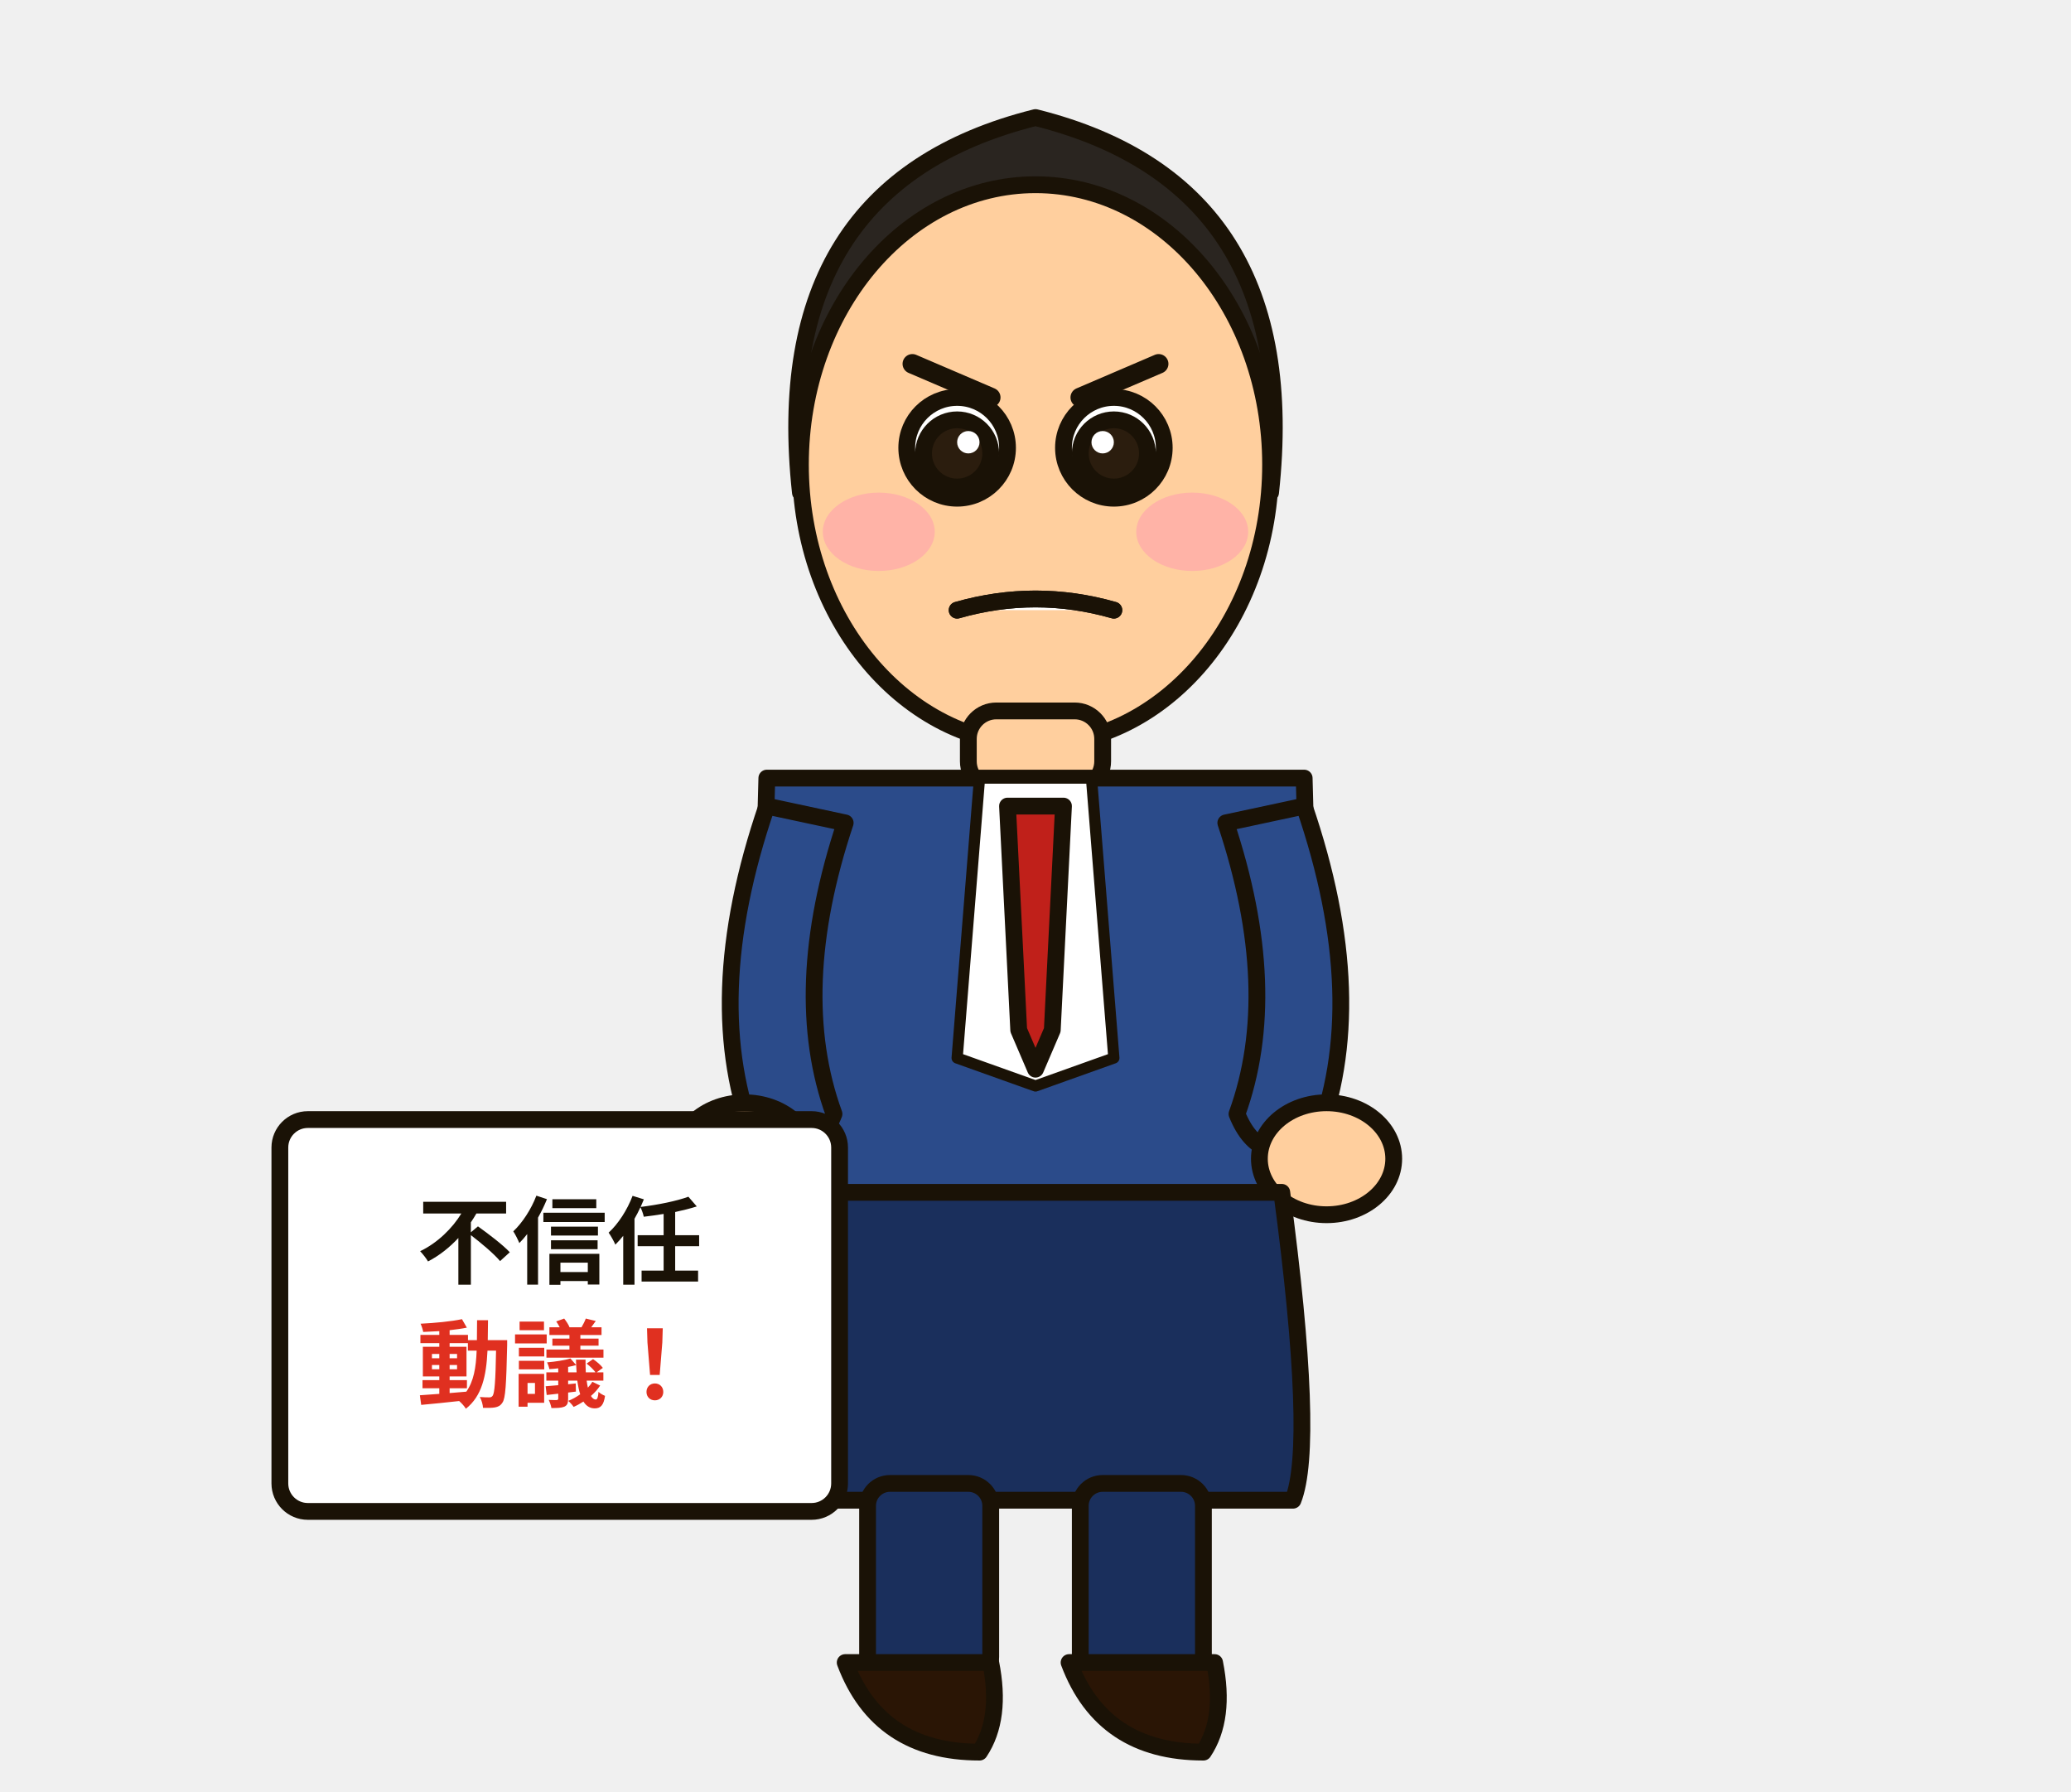
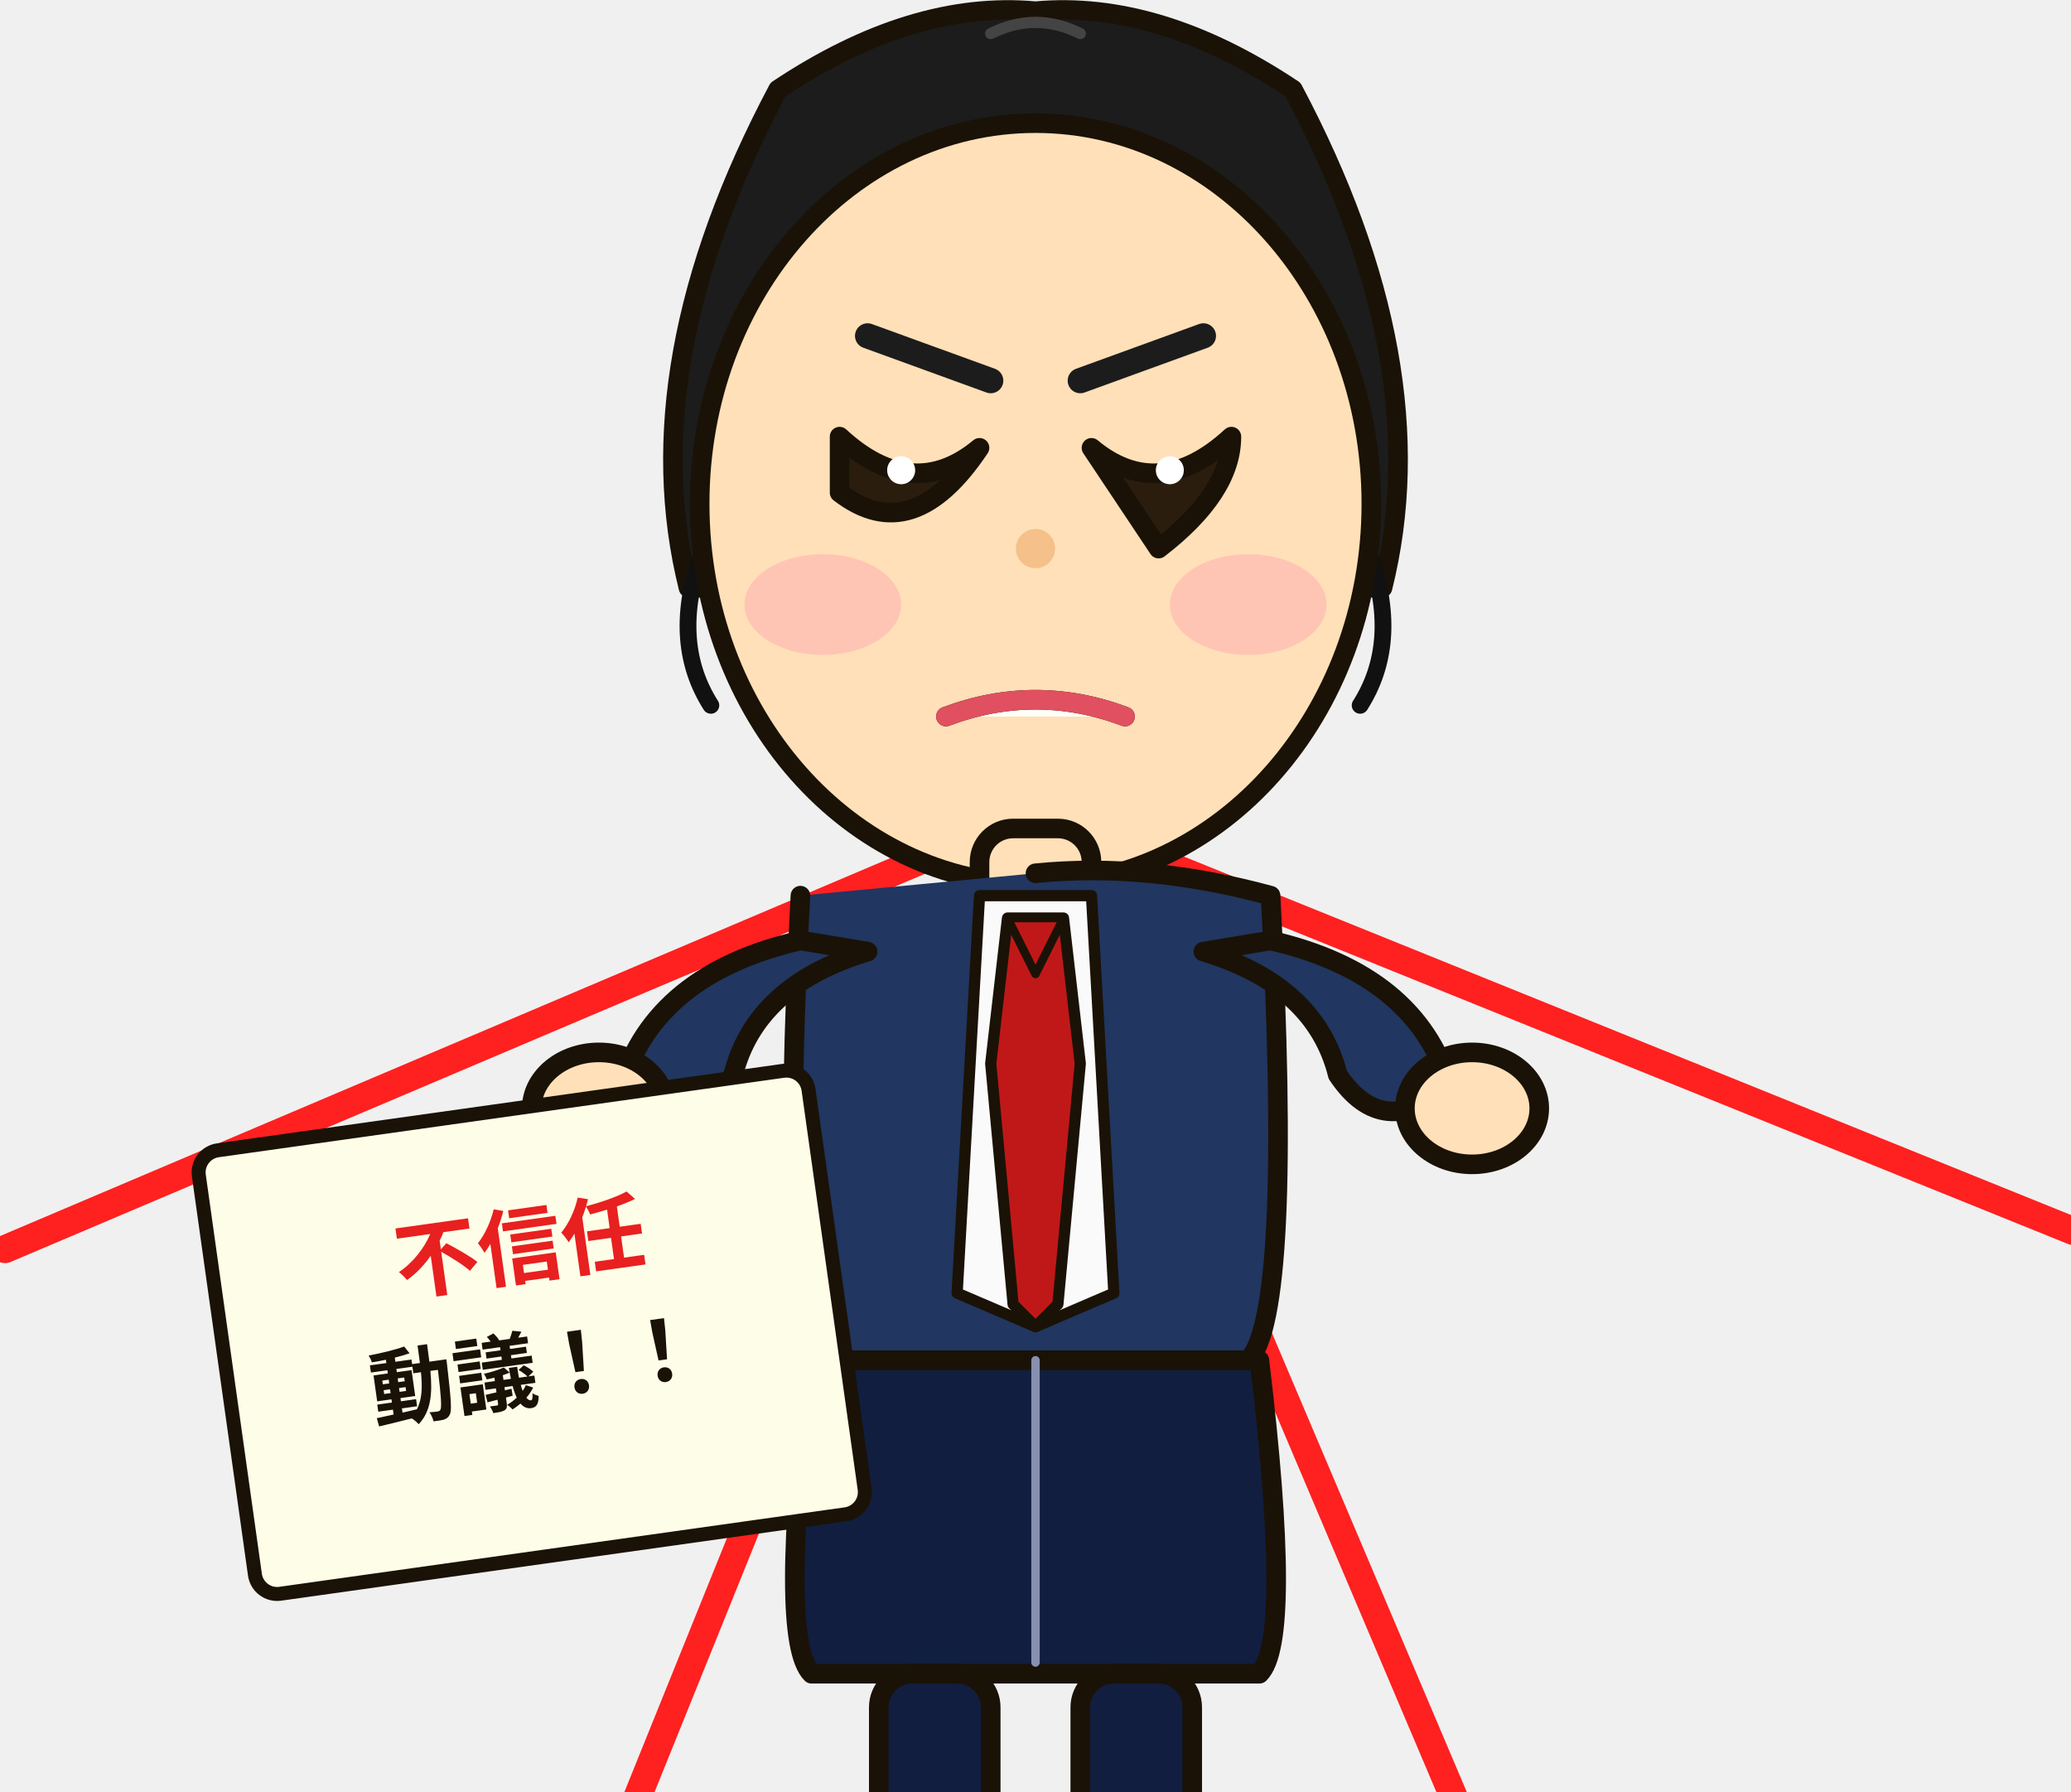
<svg xmlns="http://www.w3.org/2000/svg" width="370" height="320" viewBox="0 0 370 320">
-   <defs>
-     <filter id="shadow" x="-10%" y="-10%" width="120%" height="120%">
-       <feDropShadow dx="2" dy="3" stdDeviation="2" flood-color="#00000030" />
-     </filter>
-   </defs>
-   <ellipse cx="185" cy="75" rx="44" ry="48" fill="#2A2520" stroke="#1A1206" stroke-width="0" />
-   <path d="M 143,88 Q 137,33 185,21 Q 233,33 227,88 Z" fill="#2A2520" stroke="#1A1206" stroke-width="3" stroke-linejoin="round" stroke-linecap="round" />
-   <ellipse cx="185" cy="83" rx="42" ry="50" fill="#FFCF9E" stroke="#1A1206" stroke-width="3" />
-   <ellipse cx="157" cy="95" rx="10" ry="7" fill="#FFB3A7" stroke="none" stroke-width="0" />
-   <ellipse cx="213" cy="95" rx="10" ry="7" fill="#FFB3A7" stroke="none" stroke-width="0" />
-   <path d="M 163,65 L 177,71" fill="none" stroke="#1A1206" stroke-width="3.5" stroke-linejoin="round" stroke-linecap="round" />
-   <path d="M 207,65 L 193,71" fill="none" stroke="#1A1206" stroke-width="3.5" stroke-linejoin="round" stroke-linecap="round" />
-   <circle cx="171" cy="80" r="9" fill="#FFFFFF" stroke="#1A1206" stroke-width="3" />
-   <circle cx="199" cy="80" r="9" fill="#FFFFFF" stroke="#1A1206" stroke-width="3" />
-   <circle cx="171" cy="81" r="6" fill="#2B1D0E" stroke="#1A1206" stroke-width="3" />
-   <circle cx="199" cy="81" r="6" fill="#2B1D0E" stroke="#1A1206" stroke-width="3" />
-   <circle cx="173" cy="79" r="2" fill="#FFFFFF" stroke="none" stroke-width="3" />
-   <circle cx="197" cy="79" r="2" fill="#FFFFFF" stroke="none" stroke-width="3" />
-   <path d="M 171,109 Q 185,105 199,109" fill="#FFFFFF" stroke="#1A1206" stroke-width="3" stroke-linejoin="round" stroke-linecap="round" />
-   <path d="M 171,109 Q 185,105 199,109" fill="none" stroke="#1A1206" stroke-width="3" stroke-linejoin="round" stroke-linecap="round" />
-   <rect x="173" y="127" width="24" height="14" rx="5" fill="#FFCF9E" stroke="#1A1206" stroke-width="3" />
-   <path d="M 137,139 Q 135,204 143,214 L 227,214 Q 235,204 233,139 Z" fill="#2B4B8A" stroke="#1A1206" stroke-width="3" stroke-linejoin="round" stroke-linecap="round" />
-   <path d="M 175,139 L 171,189 L 185,194 L 199,189 L 195,139 Z" fill="#FFFFFF" stroke="#1A1206" stroke-width="2" stroke-linejoin="round" stroke-linecap="round" />
-   <path d="M 180,144 L 190,144 L 188,184 L 185,191 L 182,184 Z" fill="#C0201A" stroke="#1A1206" stroke-width="3" stroke-linejoin="round" stroke-linecap="round" />
-   <path d="M 137,144 Q 125,179 135,204 Q 145,209 149,199 Q 141,177 151,147 Z" fill="#2B4B8A" stroke="#1A1206" stroke-width="3" stroke-linejoin="round" stroke-linecap="round" />
-   <ellipse cx="133" cy="207" rx="12" ry="10" fill="#FFCF9E" stroke="#1A1206" stroke-width="3" />
-   <path d="M 233,144 Q 245,179 235,204 Q 225,209 221,199 Q 229,177 219,147 Z" fill="#2B4B8A" stroke="#1A1206" stroke-width="3" stroke-linejoin="round" stroke-linecap="round" />
-   <ellipse cx="237" cy="207" rx="12" ry="10" fill="#FFCF9E" stroke="#1A1206" stroke-width="3" />
-   <path d="M 141,213 Q 135,258 139,268 L 231,268 Q 235,258 229,213 Z" fill="#1A2F5C" stroke="#1A1206" stroke-width="3" stroke-linejoin="round" stroke-linecap="round" />
-   <rect x="155" y="265" width="22" height="35" rx="4" fill="#1A2F5C" stroke="#1A1206" stroke-width="3" />
-   <rect x="193" y="265" width="22" height="35" rx="4" fill="#1A2F5C" stroke="#1A1206" stroke-width="3" />
-   <path d="M 151,297 Q 157,313 175,313 Q 179,307 177,297 Z" fill="#2A1505" stroke="#1A1206" stroke-width="3" stroke-linejoin="round" stroke-linecap="round" />
-   <path d="M 191,297 Q 197,313 215,313 Q 219,307 217,297 Z" fill="#2A1505" stroke="#1A1206" stroke-width="3" stroke-linejoin="round" stroke-linecap="round" />
-   <rect x="50" y="200" width="100" height="70" rx="5" fill="#FFFFFF" stroke="#1A1206" stroke-width="3" />
-   <text x="100" y="228" font-size="17" font-weight="bold" font-family="sans-serif" fill="#1A1206" text-anchor="middle">不信任</text>
-   <text x="100" y="250" font-size="17" font-weight="bold" font-family="sans-serif" fill="#E03020" text-anchor="middle">動議！</text>
+   <line x1="185" y1="145" x2="370.437" y2="219.921" stroke="#FF2020" stroke-width="5" stroke-linecap="round" />
+   <line x1="185" y1="145" x2="263.146" y2="329.101" stroke="#FF2020" stroke-width="5" stroke-linecap="round" />
+   <line x1="185" y1="145" x2="110.079" y2="330.437" stroke="#FF2020" stroke-width="5" stroke-linecap="round" />
+   <line x1="185" y1="145" x2="0.899" y2="223.146" stroke="#FF2020" stroke-width="5" stroke-linecap="round" />
+   <path d="M 123,105 Q 113,65 139,16 Q 163,0 185,2 Q 207,0 231,16 Q 257,65 247,105 Z" fill="#1C1C1C" stroke="#1A1206" stroke-width="3.5" stroke-linecap="round" stroke-linejoin="round" />
+   <path d="M 177,6 Q 185,2 193,6" fill="none" stroke="#444" stroke-width="2" stroke-linecap="round" stroke-linejoin="round" />
+   <path d="M 125,100 Q 120,115 127,126" fill="none" stroke="#111" stroke-width="3" stroke-linecap="round" stroke-linejoin="round" />
+   <path d="M 245,100 Q 250,115 243,126" fill="none" stroke="#111" stroke-width="3" stroke-linecap="round" stroke-linejoin="round" />
+   <ellipse cx="185" cy="90" rx="60" ry="68" fill="#FFE0B8" stroke="#1A1206" stroke-width="3.5" />
+   <ellipse cx="147" cy="108" rx="14" ry="9" fill="#FFAAB0" stroke="none" stroke-width="0" opacity="0.5" />
+   <ellipse cx="223" cy="108" rx="14" ry="9" fill="#FFAAB0" stroke="none" stroke-width="0" opacity="0.5" />
+   <path d="M 155,60 L 177,68" fill="none" stroke="#1C1C1C" stroke-width="4.5" stroke-linecap="round" stroke-linejoin="round" />
+   <path d="M 215,60 L 193,68" fill="none" stroke="#1C1C1C" stroke-width="4.5" stroke-linecap="round" stroke-linejoin="round" />
+   <path d="M 150,78 Q 163,90 175,80 Q 163,98 150,88 Z" fill="#2B1D0E" stroke="#1A1206" stroke-width="3.5" stroke-linecap="round" stroke-linejoin="round" />
+   <path d="M 195,80 Q 207,90 220,78 Q 220,88 207,98 Z" fill="#2B1D0E" stroke="#1A1206" stroke-width="3.5" stroke-linecap="round" stroke-linejoin="round" />
+   <circle cx="161" cy="84" r="2.5" fill="#FFFFFF" stroke="none" stroke-width="3.5" />
+   <circle cx="209" cy="84" r="2.5" fill="#FFFFFF" stroke="none" stroke-width="3.5" />
+   <circle cx="185" cy="98" r="3.5" fill="#F5C08A" stroke="none" stroke-width="3.5" />
+   <path d="M 169,128 Q 185,122 201,128" fill="#FFFEF8" stroke="#1A1206" stroke-width="3.5" stroke-linecap="round" stroke-linejoin="round" />
+   <path d="M 169,128 Q 185,122 201,128" fill="none" stroke="#E05060" stroke-width="3.5" stroke-linecap="round" stroke-linejoin="round" />
+   <rect x="175" y="148" width="20" height="18" rx="6" fill="#FFE0B8" stroke="#1A1206" stroke-width="3.5" />
+   <path d="M 143,160 Q 139,235 147,243 L 223,243 Q 231,235 227,160 Q 205,154 185,156 Q 165,154 Z" fill="#213660" stroke="#1A1206" stroke-width="3.5" stroke-linecap="round" stroke-linejoin="round" />
+   <path d="M 175,160 L 171,231 L 185,237 L 199,231 L 195,160 Z" fill="#FAFAFA" stroke="#1A1206" stroke-width="2" stroke-linecap="round" stroke-linejoin="round" />
+   <path d="M 180,164 L 190,164 L 193,190 L 189,233 L 185,237 L 181,233 L 177,190 Z" fill="#C01818" stroke="#1A1206" stroke-width="2" stroke-linecap="round" stroke-linejoin="round" />
+   <path d="M 180,164 L 190,164 L 185,174 Z" fill="#C01818" stroke="#1A1206" stroke-width="1.5" stroke-linecap="round" stroke-linejoin="round" />
+   <path d="M 143,168 Q 117,174 111,194 Q 123,204 131,192 Q 135,176 155,170 Z" fill="#213660" stroke="#1A1206" stroke-width="3.5" stroke-linecap="round" stroke-linejoin="round" />
+   <ellipse cx="107" cy="198" rx="12" ry="10" fill="#FFE0B8" stroke="#1A1206" stroke-width="3.5" />
+   <path d="M 227,168 Q 253,174 259,194 Q 247,204 239,192 Q 235,176 215,170 Z" fill="#213660" stroke="#1A1206" stroke-width="3.5" stroke-linecap="round" stroke-linejoin="round" />
+   <ellipse cx="263" cy="198" rx="12" ry="10" fill="#FFE0B8" stroke="#1A1206" stroke-width="3.5" />
+   <path d="M 145,243 Q 139,293 145,299 L 225,299 Q 231,293 225,243 Z" fill="#111E40" stroke="#1A1206" stroke-width="3.5" stroke-linecap="round" stroke-linejoin="round" />
+   <line x1="185" y1="243" x2="185" y2="297" stroke="#8890B0" stroke-width="1.5" stroke-linecap="round" />
+   <rect x="157" y="299" width="20" height="38" rx="6" fill="#111E40" stroke="#1A1206" stroke-width="3.5" />
+   <rect x="193" y="299" width="20" height="38" rx="6" fill="#111E40" stroke="#1A1206" stroke-width="3.5" />
+   <path d="M 153,337 Q 157,353 177,353 Q 183,347 179,337 Z" fill="#221408" stroke="#1A1206" stroke-width="3.5" stroke-linecap="round" stroke-linejoin="round" />
+   <path d="M 189,337 Q 193,347 199,353 Q 219,353 223,343 Q 219,337 Z" fill="#221408" stroke="#1A1206" stroke-width="3.5" stroke-linecap="round" stroke-linejoin="round" />
+   <rect x="40" y="198" width="110" height="80" rx="4" fill="#FEFEE8" stroke="#1A1206" stroke-width="2.5" transform="rotate(-8 95 238)" />
+   <text x="95" y="228" font-size="15" font-weight="bold" font-family="sans-serif" fill="#E82020" text-anchor="middle" transform="rotate(-8 95 238)">不信任</text>
+   <text x="95" y="250" font-size="15" font-weight="bold" font-family="sans-serif" fill="#1A1206" text-anchor="middle" transform="rotate(-8 95 238)">動議！！</text>
</svg>
